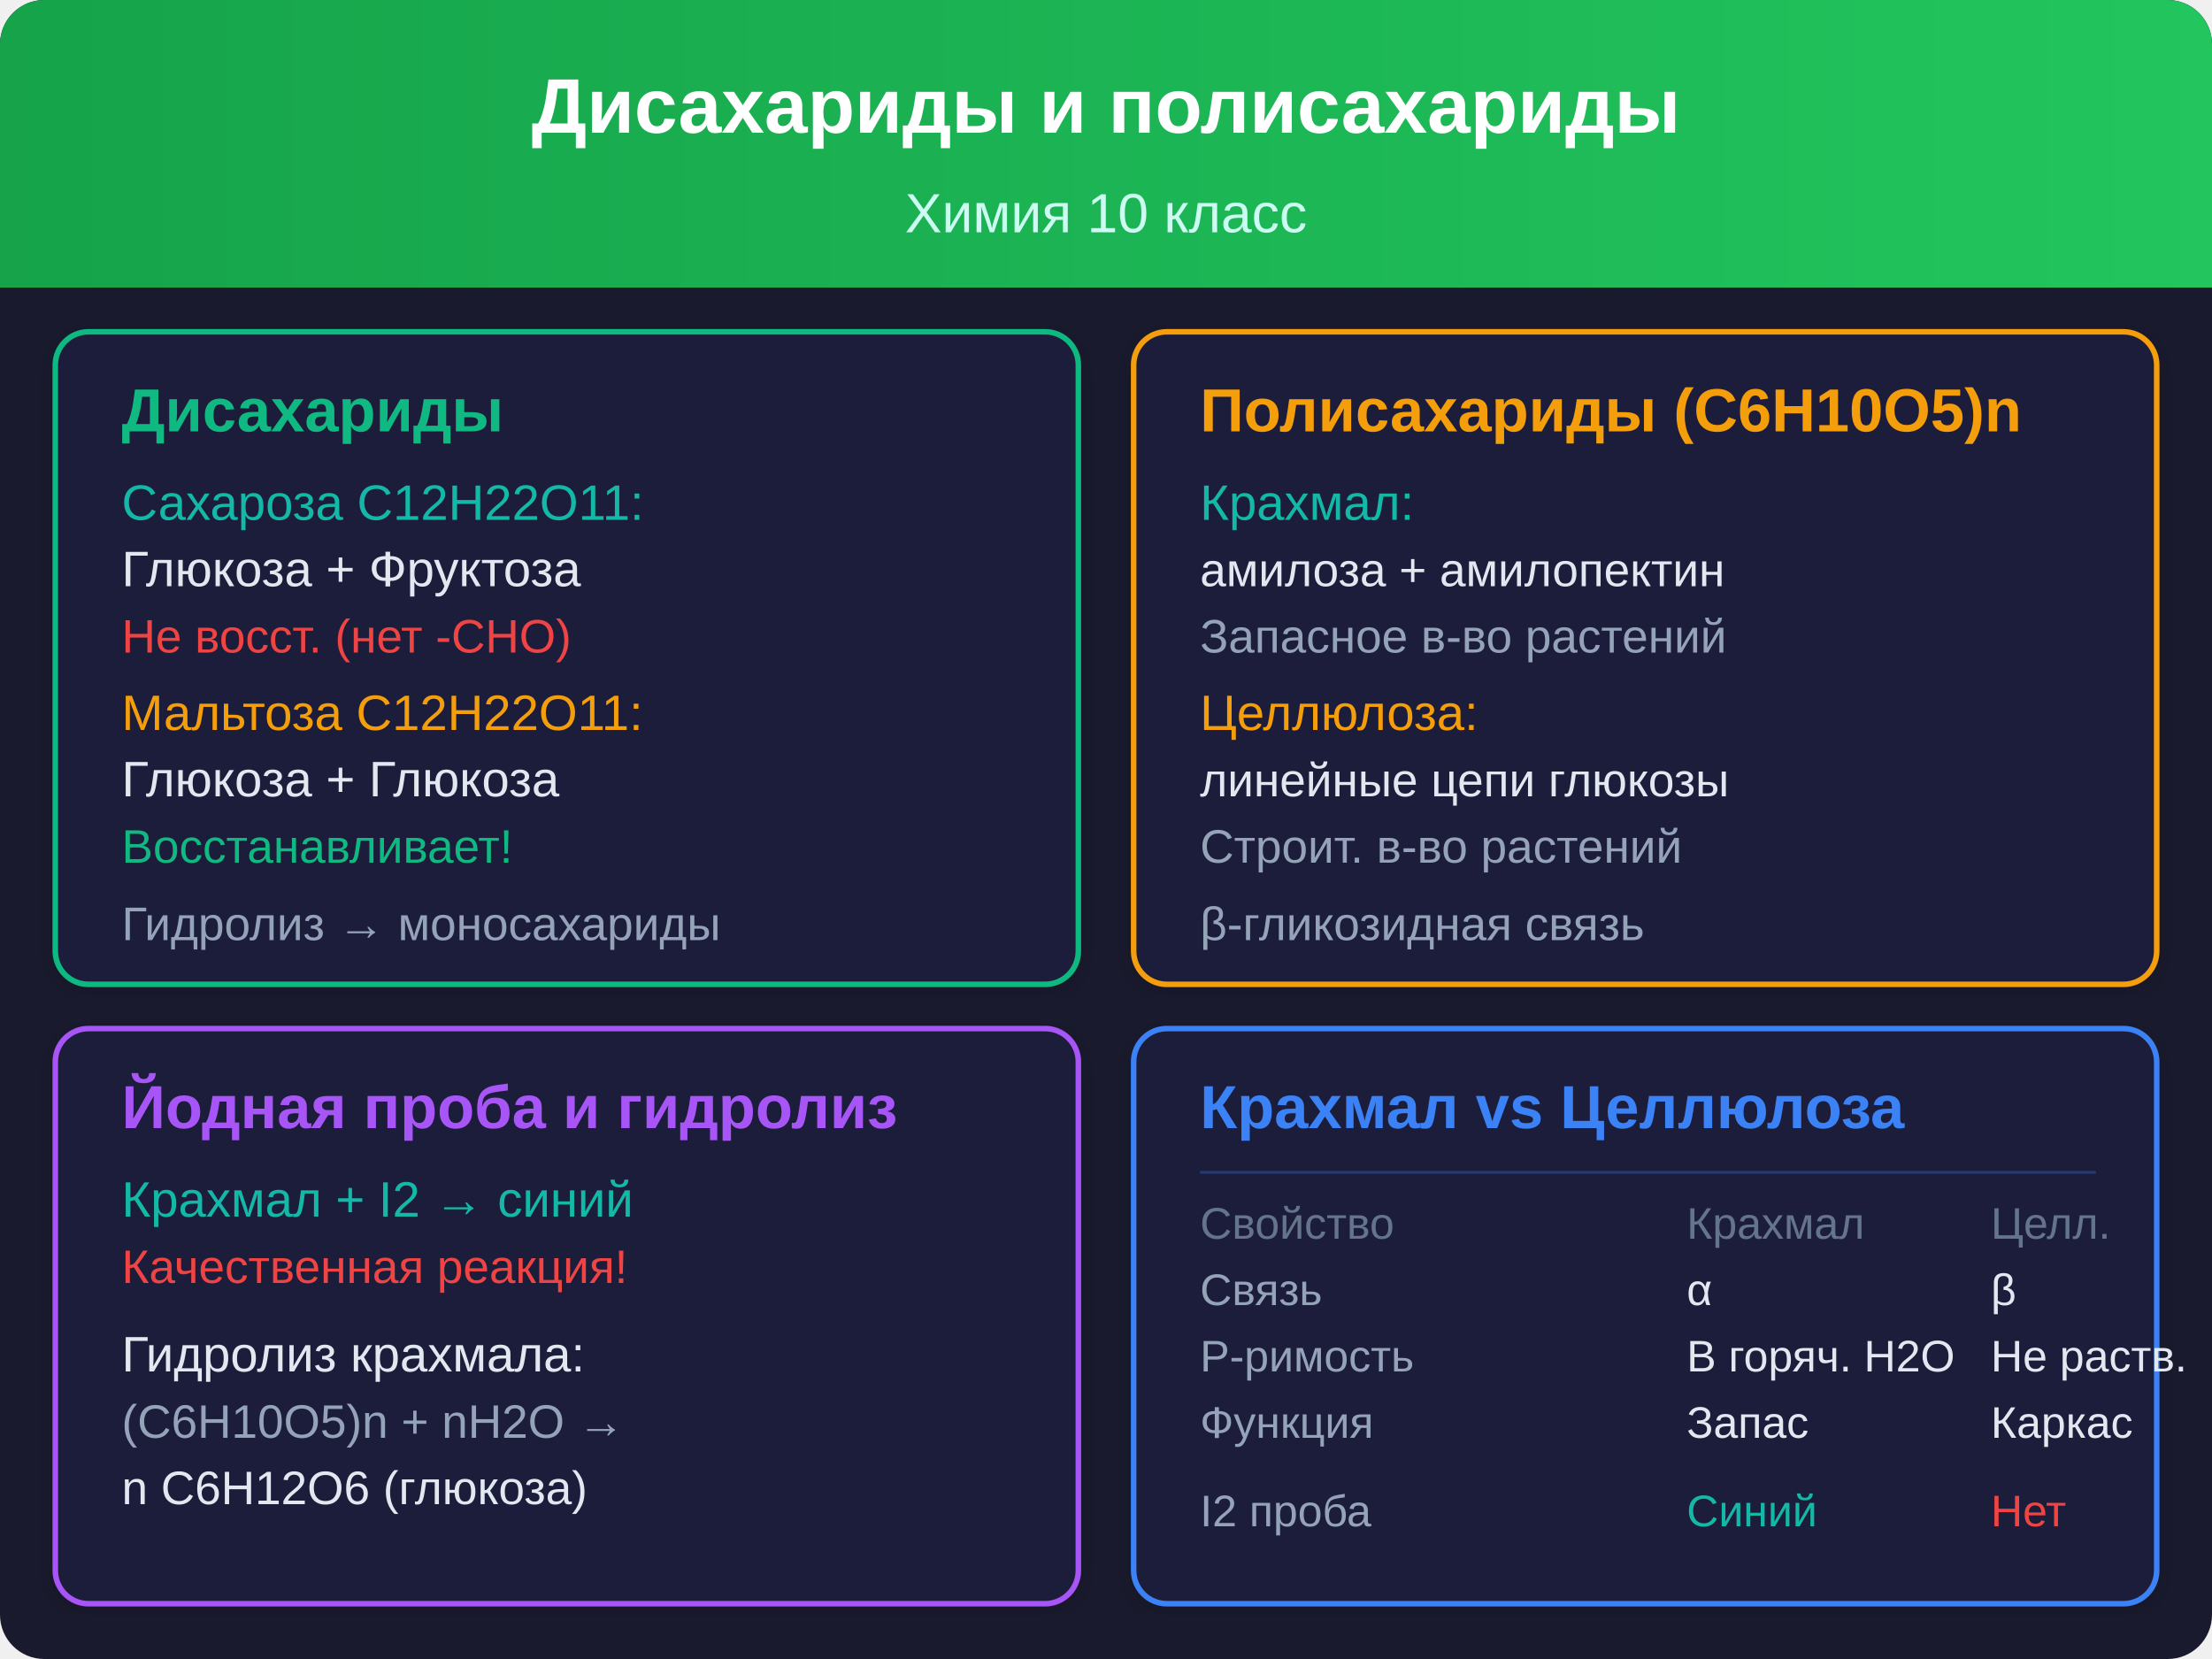
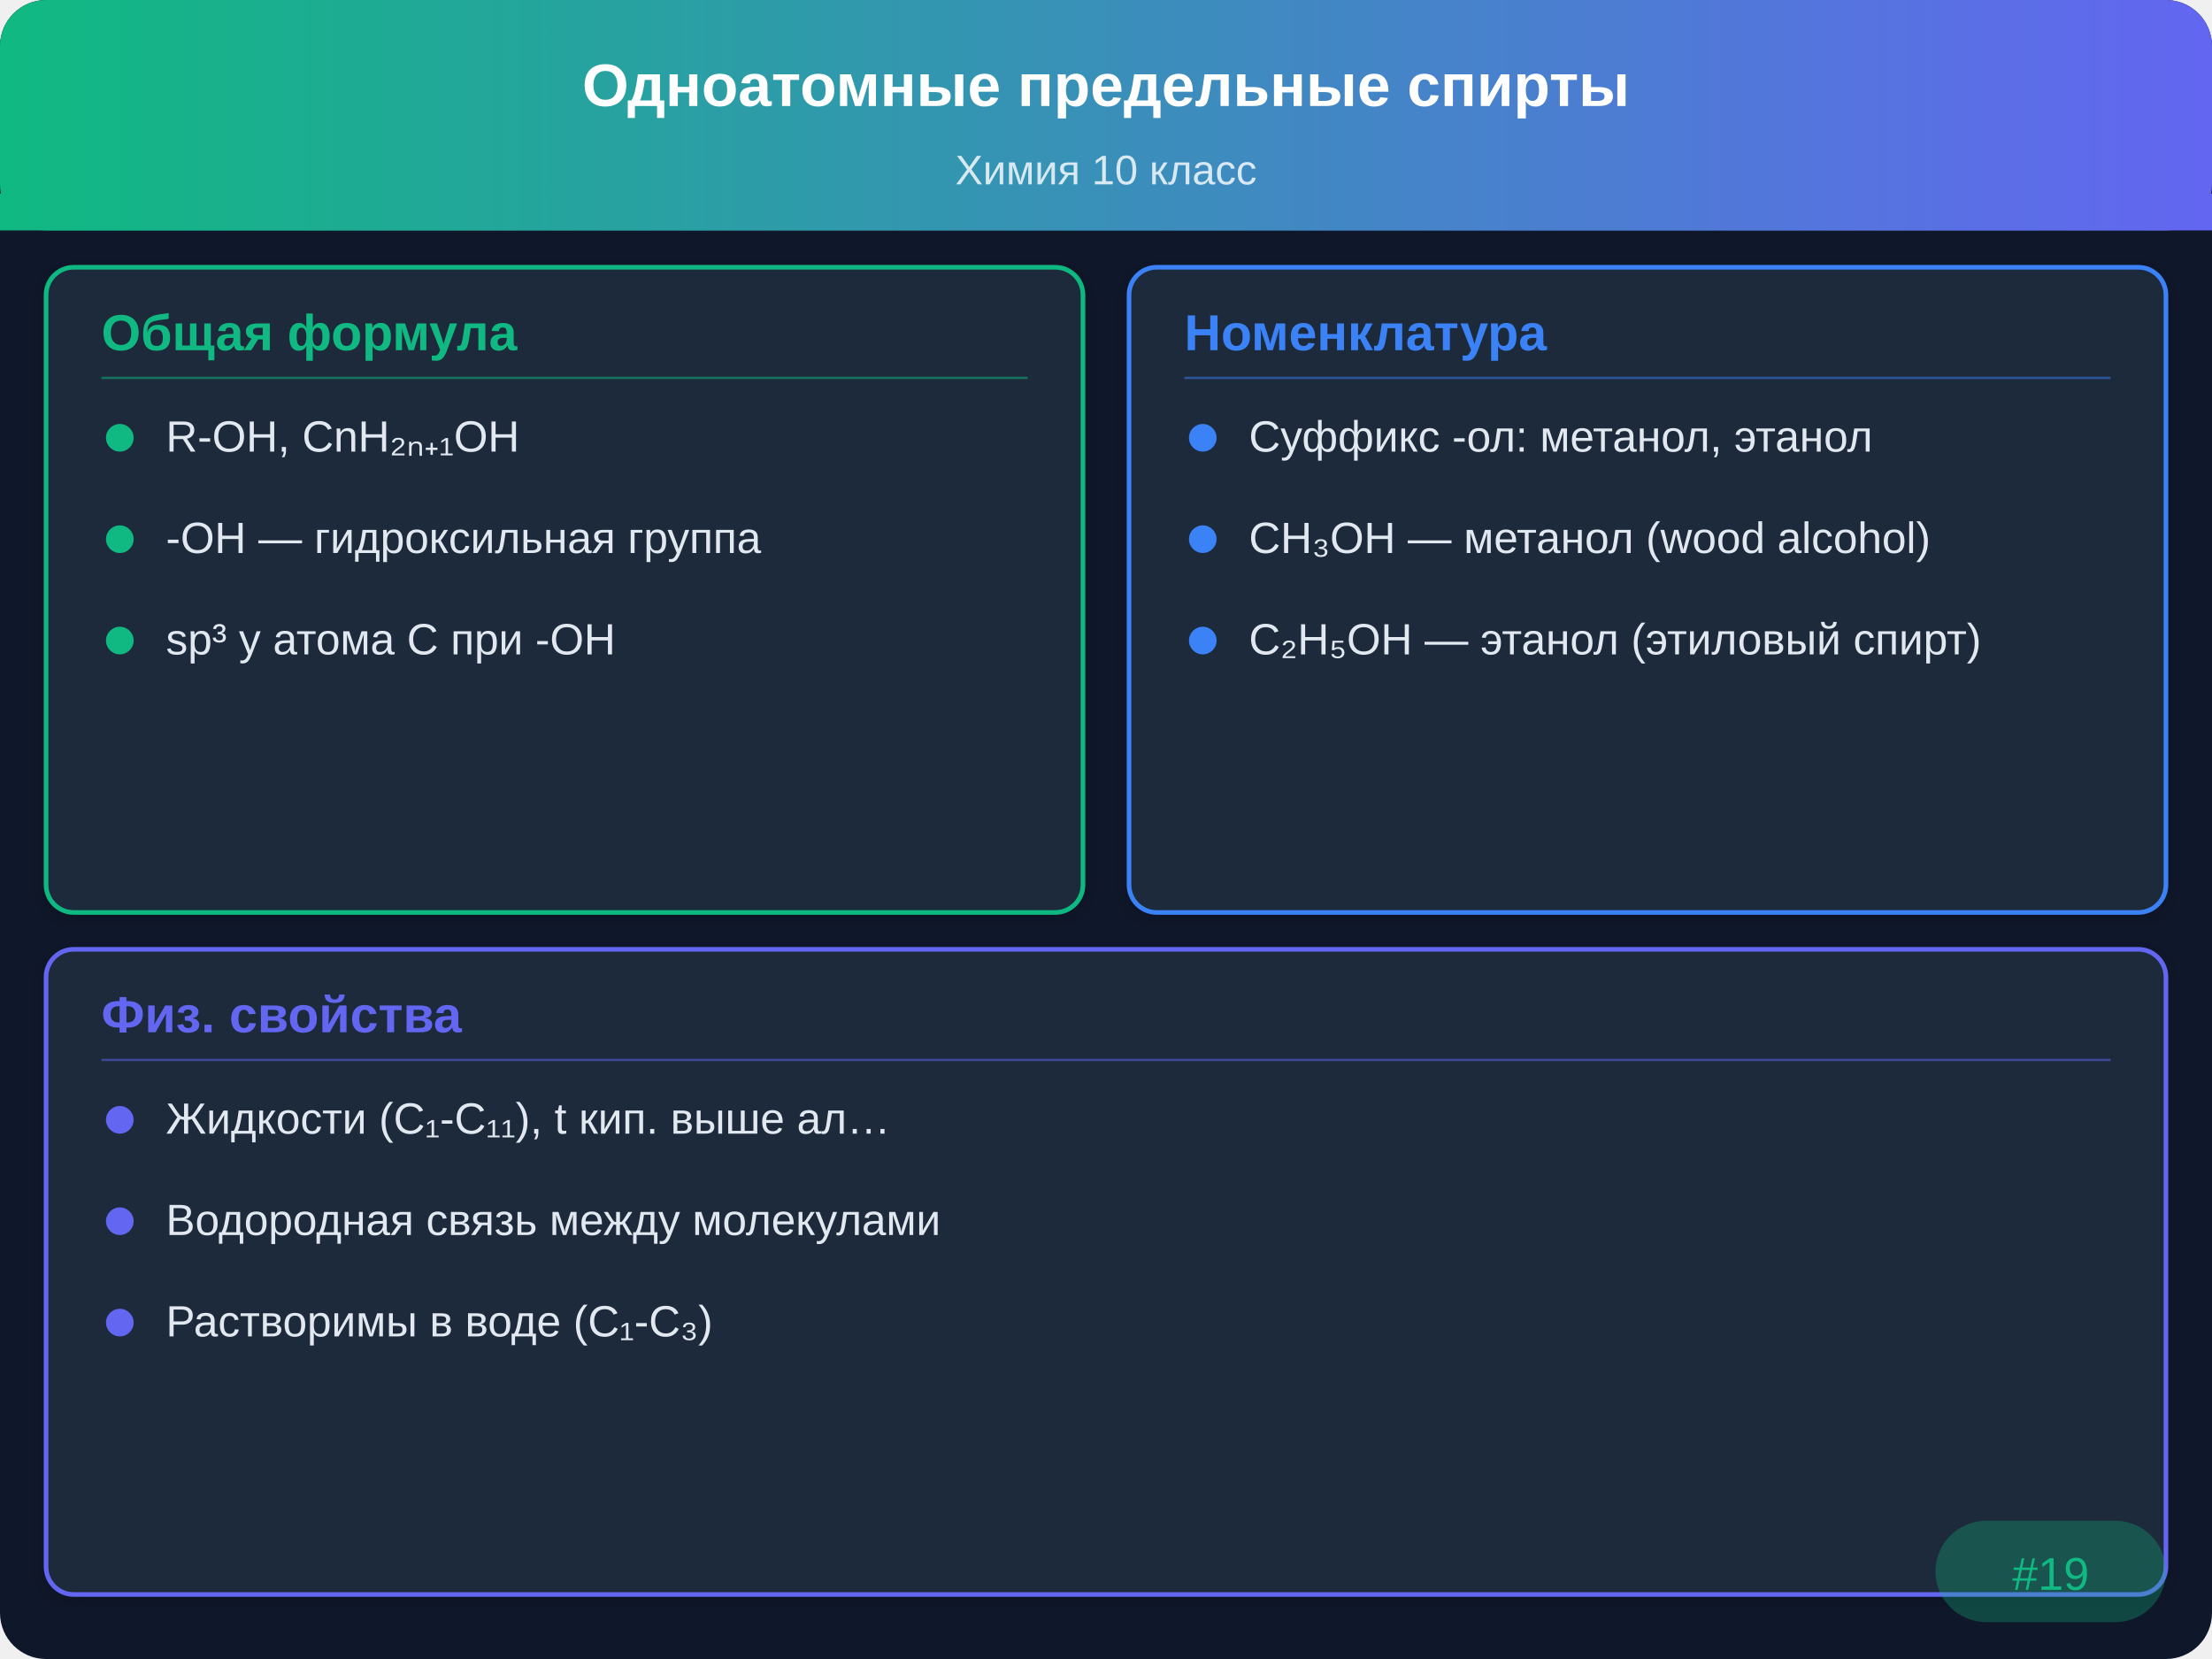
- <svg xmlns="http://www.w3.org/2000/svg" viewBox="0 0 400 300">
+ <svg xmlns="http://www.w3.org/2000/svg" viewBox="0 0 480 360">
  <defs>
-     <linearGradient id="tg19" x1="0" y1="0" x2="400" y2="0" gradientUnits="userSpaceOnUse">
-       <stop offset="0%" stop-color="#16a34a" />
-       <stop offset="100%" stop-color="#22c55e" />
+     <linearGradient id="hdr" x1="0" y1="0" x2="480" y2="0" gradientUnits="userSpaceOnUse">
+       <stop offset="0%" stop-color="#10b981" />
+       <stop offset="100%" stop-color="#6366f1" />
    </linearGradient>
-     <filter id="sh19" x="-2%" y="-2%" width="104%" height="104%">
-       <feDropShadow dx="0" dy="1" stdDeviation="2" flood-opacity="0.15" />
+     <filter id="sh" x="-2%" y="-2%" width="104%" height="104%">
+       <feDropShadow dx="0" dy="1" stdDeviation="2" flood-opacity="0.2" />
    </filter>
  </defs>
-   <rect width="400" height="300" rx="8" fill="#1a1a2e" />
-   <rect width="400" height="52" rx="8" fill="url(#tg19)" />
-   <rect y="44" width="400" height="8" fill="url(#tg19)" />
-   <text x="200" y="24" text-anchor="middle" fill="#ffffff" font-family="Arial, sans-serif" font-size="14" font-weight="bold">Дисахариды и полисахариды</text>
-   <text x="200" y="42" text-anchor="middle" fill="#ccfbf1" font-family="Arial, sans-serif" font-size="10">Химия 10 класс</text>
-   <rect x="10" y="60" width="185" height="118" rx="6" fill="#1e1e3a" stroke="#10b981" stroke-width="1" filter="url(#sh19)" />
-   <text x="22" y="78" font-family="Arial, sans-serif" font-size="11" font-weight="bold" fill="#10b981">Дисахариды</text>
-   <text x="22" y="94" font-family="Arial, sans-serif" font-size="9" fill="#14b8a6">Сахароза C12H22O11:</text>
-   <text x="22" y="106" font-family="Arial, sans-serif" font-size="9" fill="#e2e8f0">Глюкоза + Фруктоза</text>
-   <text x="22" y="118" font-family="Arial, sans-serif" font-size="8.5" fill="#ef4444">Не восст. (нет -CHO)</text>
-   <text x="22" y="132" font-family="Arial, sans-serif" font-size="9" fill="#f59e0b">Мальтоза C12H22O11:</text>
-   <text x="22" y="144" font-family="Arial, sans-serif" font-size="9" fill="#e2e8f0">Глюкоза + Глюкоза</text>
-   <text x="22" y="156" font-family="Arial, sans-serif" font-size="8.5" fill="#10b981">Восстанавливает!</text>
-   <text x="22" y="170" font-family="Arial, sans-serif" font-size="8.5" fill="#94a3b8">Гидролиз → моносахариды</text>
-   <rect x="205" y="60" width="185" height="118" rx="6" fill="#1e1e3a" stroke="#f59e0b" stroke-width="1" filter="url(#sh19)" />
-   <text x="217" y="78" font-family="Arial, sans-serif" font-size="11" font-weight="bold" fill="#f59e0b">Полисахариды (C6H10O5)n</text>
-   <text x="217" y="94" font-family="Arial, sans-serif" font-size="9" fill="#14b8a6">Крахмал:</text>
-   <text x="217" y="106" font-family="Arial, sans-serif" font-size="8.5" fill="#e2e8f0">амилоза + амилопектин</text>
-   <text x="217" y="118" font-family="Arial, sans-serif" font-size="8.5" fill="#94a3b8">Запасное в-во растений</text>
-   <text x="217" y="132" font-family="Arial, sans-serif" font-size="9" fill="#f59e0b">Целлюлоза:</text>
-   <text x="217" y="144" font-family="Arial, sans-serif" font-size="8.5" fill="#e2e8f0">линейные цепи глюкозы</text>
-   <text x="217" y="156" font-family="Arial, sans-serif" font-size="8.5" fill="#94a3b8">Строит. в-во растений</text>
-   <text x="217" y="170" font-family="Arial, sans-serif" font-size="8.5" fill="#94a3b8">β-гликозидная связь</text>
-   <rect x="10" y="186" width="185" height="104" rx="6" fill="#1e1e3a" stroke="#a855f7" stroke-width="1" filter="url(#sh19)" />
-   <text x="22" y="204" font-family="Arial, sans-serif" font-size="11" font-weight="bold" fill="#a855f7">Йодная проба и гидролиз</text>
-   <text x="22" y="220" font-family="Arial, sans-serif" font-size="9" fill="#14b8a6">Крахмал + I2 → синий</text>
-   <text x="22" y="232" font-family="Arial, sans-serif" font-size="8.5" fill="#ef4444">Качественная реакция!</text>
-   <text x="22" y="248" font-family="Arial, sans-serif" font-size="9" fill="#e2e8f0">Гидролиз крахмала:</text>
-   <text x="22" y="260" font-family="Arial, sans-serif" font-size="8.5" fill="#94a3b8">(C6H10O5)n + nH2O →</text>
-   <text x="22" y="272" font-family="Arial, sans-serif" font-size="8.5" fill="#e2e8f0">  n C6H12O6 (глюкоза)</text>
-   <rect x="205" y="186" width="185" height="104" rx="6" fill="#1e1e3a" stroke="#3b82f6" stroke-width="1" filter="url(#sh19)" />
-   <text x="217" y="204" font-family="Arial, sans-serif" font-size="11" font-weight="bold" fill="#3b82f6">Крахмал vs Целлюлоза</text>
-   <line x1="217" y1="212" x2="379" y2="212" stroke="#3b82f6" stroke-width="0.5" opacity="0.3" />
-   <text x="217" y="224" font-family="Arial, sans-serif" font-size="8" fill="#64748b">Свойство</text>
-   <text x="305" y="224" font-family="Arial, sans-serif" font-size="8" fill="#64748b">Крахмал</text>
-   <text x="360" y="224" font-family="Arial, sans-serif" font-size="8" fill="#64748b">Целл.</text>
-   <text x="217" y="236" font-family="Arial, sans-serif" font-size="8" fill="#94a3b8">Связь</text>
-   <text x="305" y="236" font-family="Arial, sans-serif" font-size="8" fill="#e2e8f0">α</text>
-   <text x="360" y="236" font-family="Arial, sans-serif" font-size="8" fill="#e2e8f0">β</text>
-   <text x="217" y="248" font-family="Arial, sans-serif" font-size="8" fill="#94a3b8">Р-римость</text>
-   <text x="305" y="248" font-family="Arial, sans-serif" font-size="8" fill="#e2e8f0">В горяч. H2O</text>
-   <text x="360" y="248" font-family="Arial, sans-serif" font-size="8" fill="#e2e8f0">Не раств.</text>
-   <text x="217" y="260" font-family="Arial, sans-serif" font-size="8" fill="#94a3b8">Функция</text>
-   <text x="305" y="260" font-family="Arial, sans-serif" font-size="8" fill="#e2e8f0">Запас</text>
-   <text x="360" y="260" font-family="Arial, sans-serif" font-size="8" fill="#e2e8f0">Каркас</text>
-   <text x="217" y="276" font-family="Arial, sans-serif" font-size="8" fill="#94a3b8">I2 проба</text>
-   <text x="305" y="276" font-family="Arial, sans-serif" font-size="8" fill="#14b8a6">Синий</text>
-   <text x="360" y="276" font-family="Arial, sans-serif" font-size="8" fill="#ef4444">Нет</text>
+   <rect width="480" height="360" rx="10" fill="#0f172a" />
+   <rect width="480" height="50" rx="10" fill="url(#hdr)" />
+   <rect y="42" width="480" height="8" fill="url(#hdr)" />
+   <text x="240" y="23" text-anchor="middle" fill="#ffffff" font-family="Arial,sans-serif" font-size="13" font-weight="bold">Одноатомные предельные спирты</text>
+   <text x="240" y="40" text-anchor="middle" fill="#ffffff" font-family="Arial,sans-serif" font-size="9" opacity="0.8">Химия 10 класс</text>
+   <rect x="10" y="58" width="225" height="140" rx="6" fill="#1e293b" stroke="#10b981" stroke-width="1" filter="url(#sh)" />
+   <text x="22" y="76" font-family="Arial,sans-serif" font-size="11" font-weight="bold" fill="#10b981">Общая формула</text>
+   <line x1="22" y1="82" x2="223" y2="82" stroke="#10b981" stroke-width="0.5" opacity="0.5" />
+   <circle cx="26" cy="95" r="3" fill="#10b981" />
+   <text x="36" y="98" font-family="Arial,sans-serif" font-size="9.5" fill="#e2e8f0">R-OH, CnH₂ₙ₊₁OH</text>
+   <circle cx="26" cy="117" r="3" fill="#10b981" />
+   <text x="36" y="120" font-family="Arial,sans-serif" font-size="9.5" fill="#e2e8f0">-OH — гидроксильная группа</text>
+   <circle cx="26" cy="139" r="3" fill="#10b981" />
+   <text x="36" y="142" font-family="Arial,sans-serif" font-size="9.5" fill="#e2e8f0">sp³ у атома C при -OH</text>
+   <rect x="245" y="58" width="225" height="140" rx="6" fill="#1e293b" stroke="#3b82f6" stroke-width="1" filter="url(#sh)" />
+   <text x="257" y="76" font-family="Arial,sans-serif" font-size="11" font-weight="bold" fill="#3b82f6">Номенклатура</text>
+   <line x1="257" y1="82" x2="458" y2="82" stroke="#3b82f6" stroke-width="0.5" opacity="0.5" />
+   <circle cx="261" cy="95" r="3" fill="#3b82f6" />
+   <text x="271" y="98" font-family="Arial,sans-serif" font-size="9.5" fill="#e2e8f0">Суффикс -ол: метанол, этанол</text>
+   <circle cx="261" cy="117" r="3" fill="#3b82f6" />
+   <text x="271" y="120" font-family="Arial,sans-serif" font-size="9.5" fill="#e2e8f0">CH₃OH — метанол (wood alcohol)</text>
+   <circle cx="261" cy="139" r="3" fill="#3b82f6" />
+   <text x="271" y="142" font-family="Arial,sans-serif" font-size="9.5" fill="#e2e8f0">C₂H₅OH — этанол (этиловый спирт)</text>
+   <rect x="10" y="206" width="460" height="140" rx="6" fill="#1e293b" stroke="#6366f1" stroke-width="1" filter="url(#sh)" />
+   <text x="22" y="224" font-family="Arial,sans-serif" font-size="11" font-weight="bold" fill="#6366f1">Физ. свойства</text>
+   <line x1="22" y1="230" x2="458" y2="230" stroke="#6366f1" stroke-width="0.5" opacity="0.5" />
+   <circle cx="26" cy="243" r="3" fill="#6366f1" />
+   <text x="36" y="246" font-family="Arial,sans-serif" font-size="9.5" fill="#e2e8f0">Жидкости (C₁-C₁₁), t кип. выше ал…</text>
+   <circle cx="26" cy="265" r="3" fill="#6366f1" />
+   <text x="36" y="268" font-family="Arial,sans-serif" font-size="9.5" fill="#e2e8f0">Водородная связь между молекулами</text>
+   <circle cx="26" cy="287" r="3" fill="#6366f1" />
+   <text x="36" y="290" font-family="Arial,sans-serif" font-size="9.5" fill="#e2e8f0">Растворимы в воде (C₁-C₃)</text>
+   <rect x="420" y="330" width="50" height="22" rx="11" fill="#10b981" opacity="0.3" />
+   <text x="445" y="345" text-anchor="middle" font-family="Arial,sans-serif" font-size="10" fill="#10b981">#19</text>
</svg>
